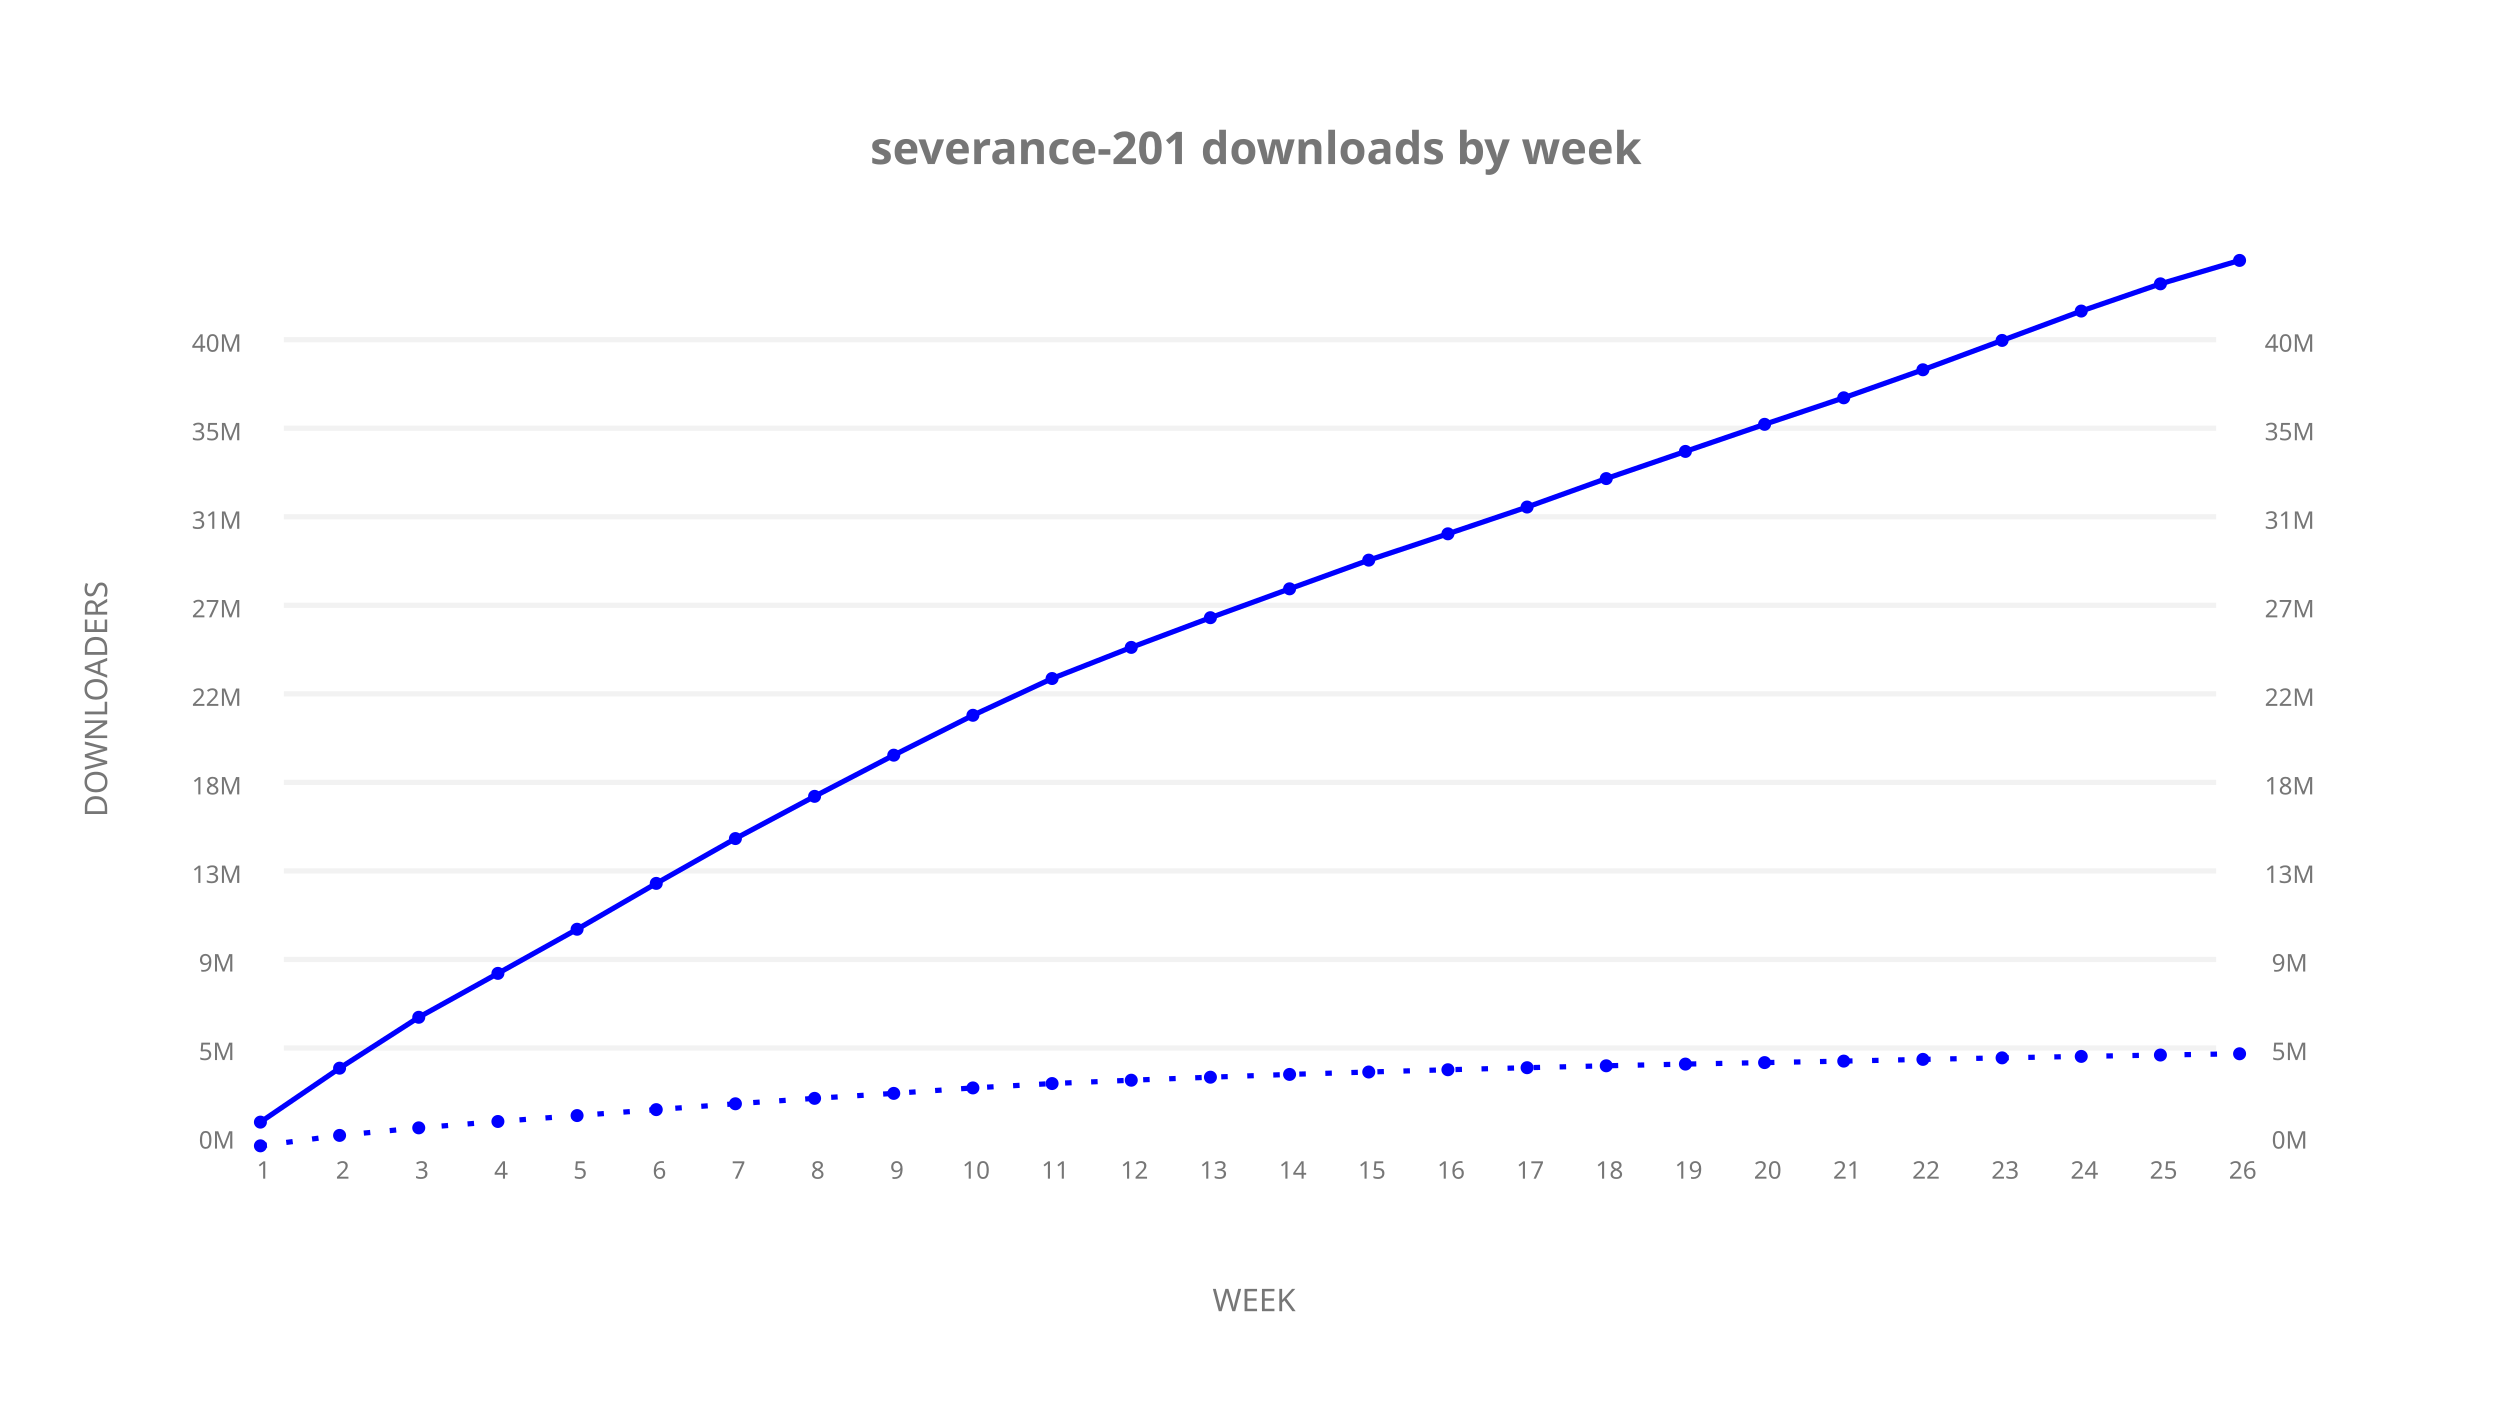
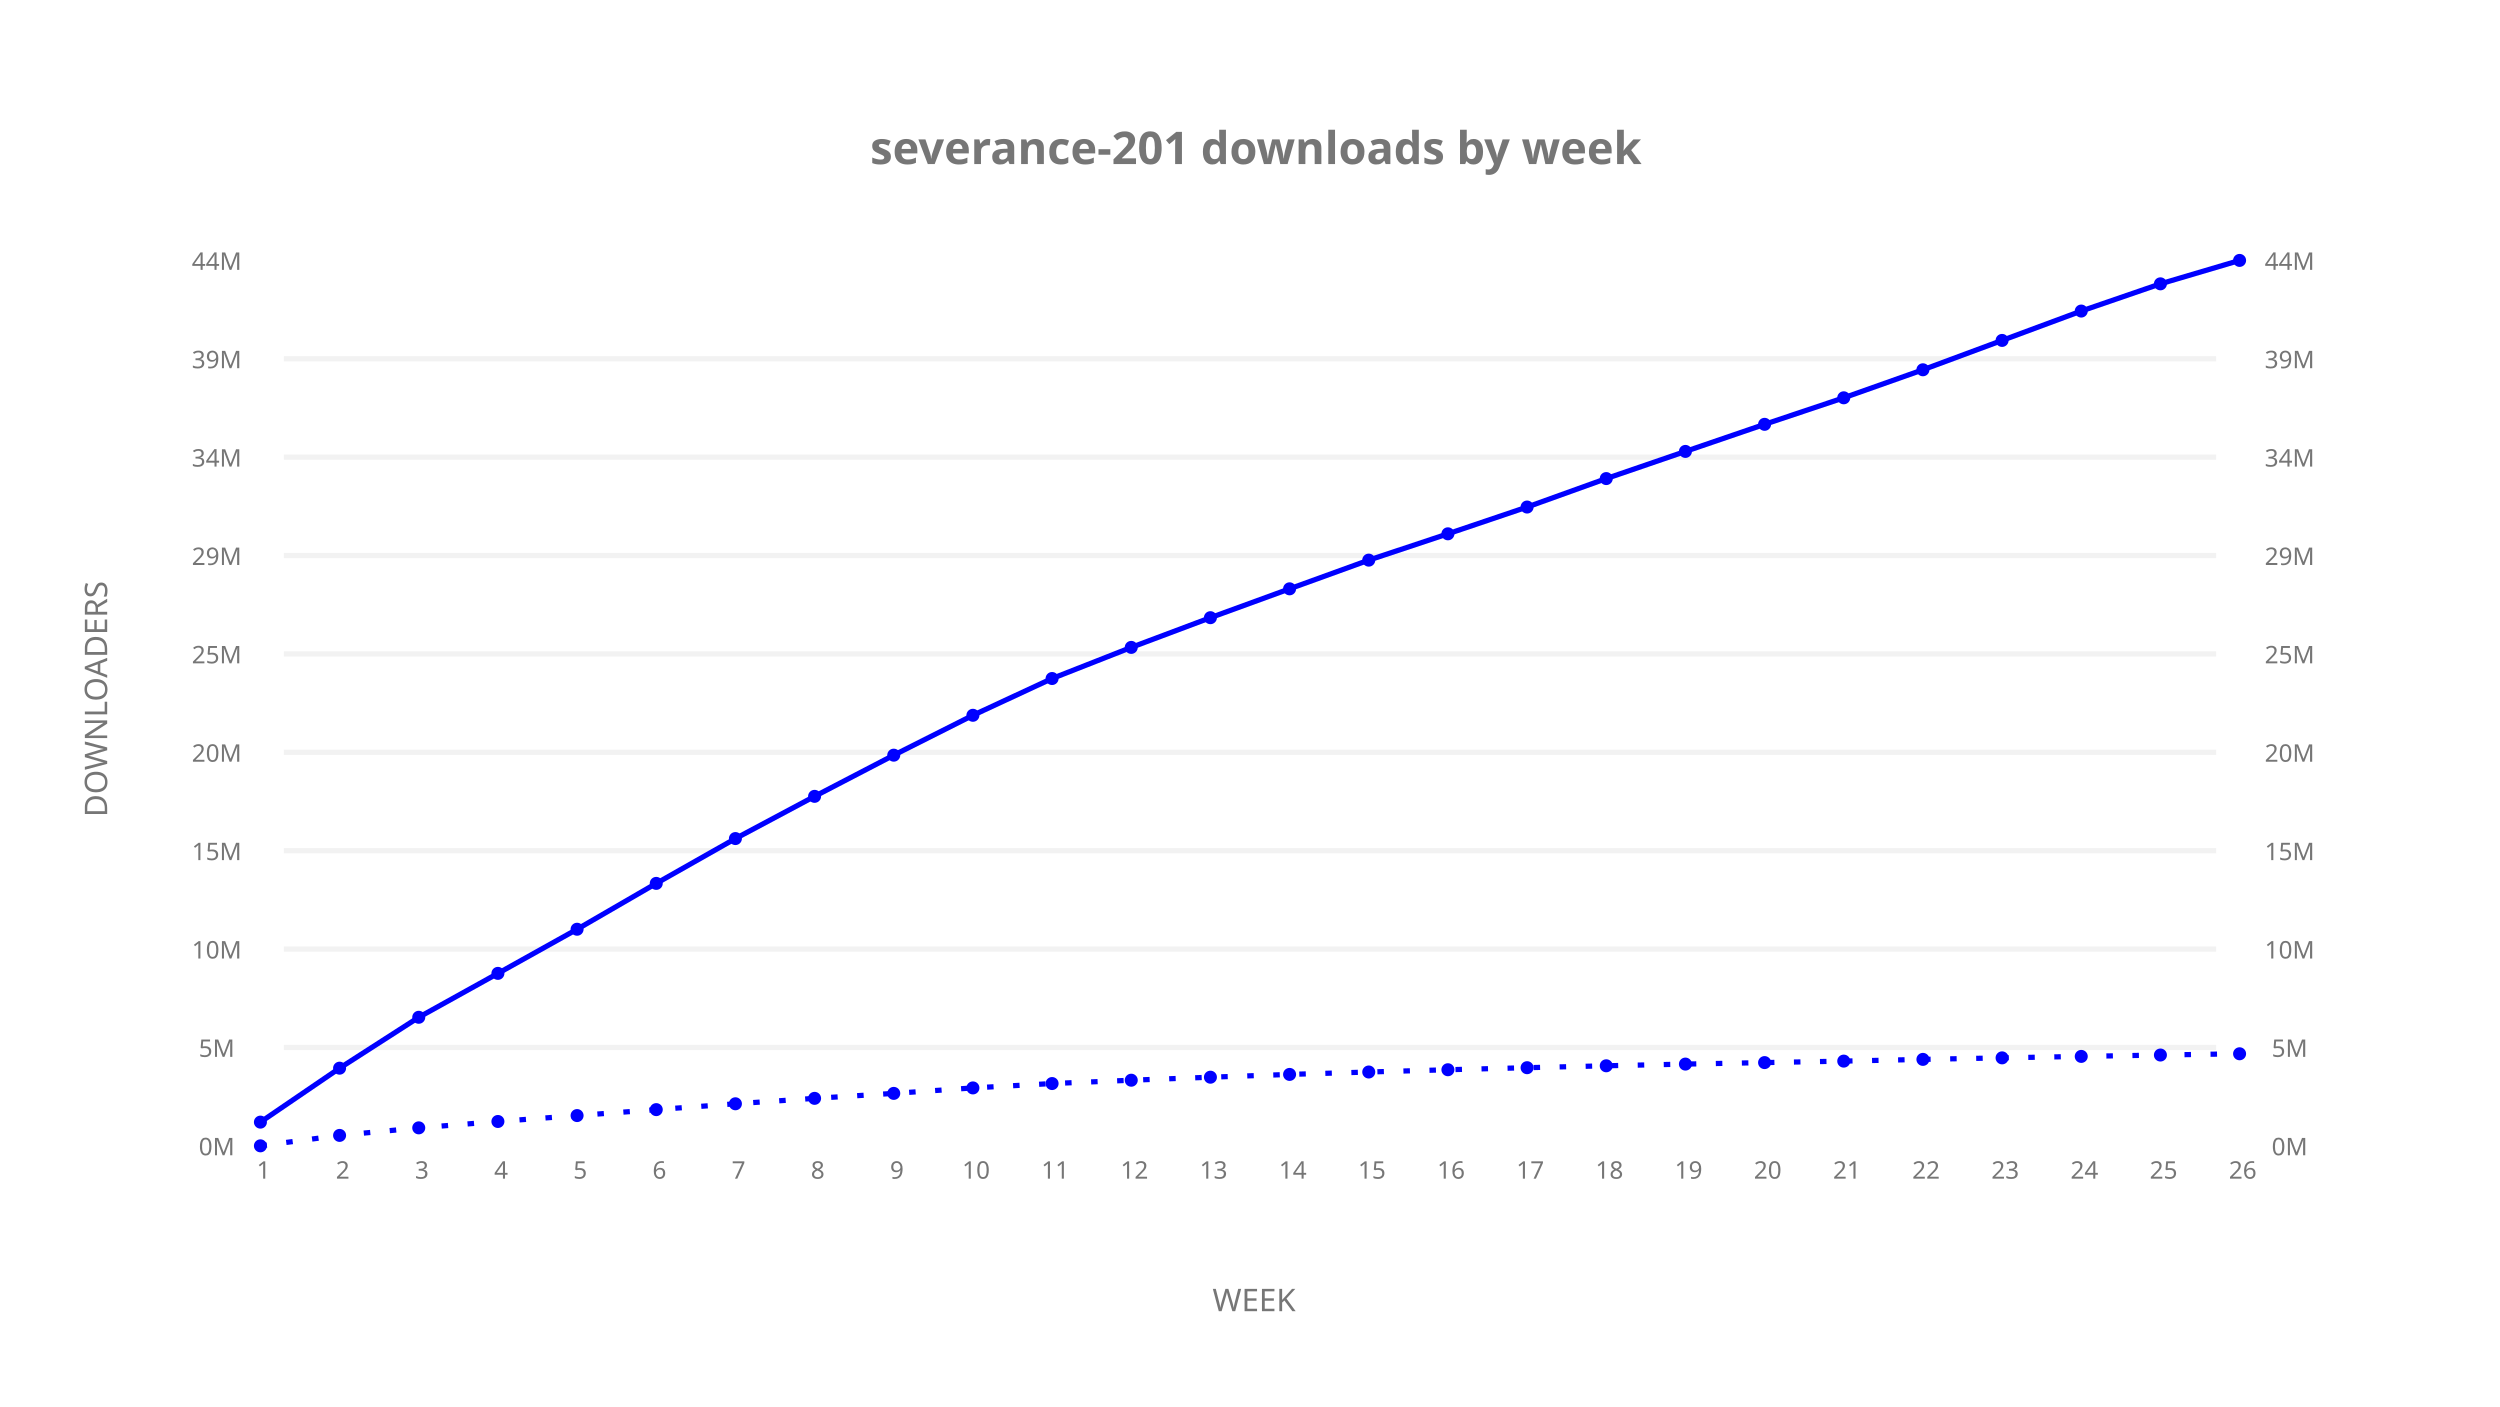
<svg xmlns="http://www.w3.org/2000/svg" xml:space="preserve" id="severance-201-downloads-by-week-severance-201-week" x="0px" y="0px" width="1920px" height="1080px" viewBox="0 0 1920 1080" enable-background="new 0 0 1920 1080" role="img">
  <g id="annotations">
    <text x="960" y="126" font-family="Atkinson Hyperlegible" font-size="26pt" text-anchor="middle" text-align="center" font-weight="600" font-style="normal" style="fill:rgb(118,118,118); fill-opacity:1; stroke:rgb(118,118,118); stroke-opacity:0; stroke-width:0.5"> severance-201 downloads by week</text>
    <g id="axes-lines">
      <text x="960" y="1007" font-family="Atkinson Hyperlegible" font-size="18pt" text-anchor="middle" text-align="center" font-weight="500" font-style="normal" style="fill:rgb(118,118,118); fill-opacity:1; stroke:rgb(118,118,118); stroke-opacity:0; stroke-width:0.5"> WEEK</text>
      <text x="73" y="540" font-family="Atkinson Hyperlegible" font-size="18pt" text-anchor="middle" text-align="center" dominant-baseline="central" font-weight="500" font-style="normal" style="fill:rgb(118,118,118); fill-opacity:1; stroke:rgb(118,118,118); stroke-opacity:0; stroke-width:0.5" transform="rotate(-90,73,540)"> DOWNLOADERS</text>
    </g>
    <g id="tic-y-label-lines">
-       <line x1="218" y1="804.875" x2="1702" y2="804.875" style="fill:rgb(0,0,255); fill-opacity:0; stroke:rgb(242,242,242); stroke-opacity:1; stroke-width:4" />
-       <line x1="218" y1="736.875" x2="1702" y2="736.875" style="fill:rgb(0,0,255); fill-opacity:0; stroke:rgb(242,242,242); stroke-opacity:1; stroke-width:4" />
-       <line x1="218" y1="668.875" x2="1702" y2="668.875" style="fill:rgb(0,0,255); fill-opacity:0; stroke:rgb(242,242,242); stroke-opacity:1; stroke-width:4" />
-       <line x1="218" y1="600.875" x2="1702" y2="600.875" style="fill:rgb(0,0,255); fill-opacity:0; stroke:rgb(242,242,242); stroke-opacity:1; stroke-width:4" />
-       <line x1="218" y1="532.875" x2="1702" y2="532.875" style="fill:rgb(0,0,255); fill-opacity:0; stroke:rgb(242,242,242); stroke-opacity:1; stroke-width:4" />
-       <line x1="218" y1="464.875" x2="1702" y2="464.875" style="fill:rgb(0,0,255); fill-opacity:0; stroke:rgb(242,242,242); stroke-opacity:1; stroke-width:4" />
-       <line x1="218" y1="396.875" x2="1702" y2="396.875" style="fill:rgb(0,0,255); fill-opacity:0; stroke:rgb(242,242,242); stroke-opacity:1; stroke-width:4" />
-       <line x1="218" y1="328.875" x2="1702" y2="328.875" style="fill:rgb(0,0,255); fill-opacity:0; stroke:rgb(242,242,242); stroke-opacity:1; stroke-width:4" />
-       <line x1="218" y1="260.875" x2="1702" y2="260.875" style="fill:rgb(0,0,255); fill-opacity:0; stroke:rgb(242,242,242); stroke-opacity:1; stroke-width:4" />
+       <line x1="218" y1="804.444" x2="1702" y2="804.444" style="fill:rgb(0,0,255); fill-opacity:0; stroke:rgb(242,242,242); stroke-opacity:1; stroke-width:4" />
+       <line x1="218" y1="728.889" x2="1702" y2="728.889" style="fill:rgb(0,0,255); fill-opacity:0; stroke:rgb(242,242,242); stroke-opacity:1; stroke-width:4" />
+       <line x1="218" y1="653.333" x2="1702" y2="653.333" style="fill:rgb(0,0,255); fill-opacity:0; stroke:rgb(242,242,242); stroke-opacity:1; stroke-width:4" />
+       <line x1="218" y1="577.778" x2="1702" y2="577.778" style="fill:rgb(0,0,255); fill-opacity:0; stroke:rgb(242,242,242); stroke-opacity:1; stroke-width:4" />
+       <line x1="218" y1="502.222" x2="1702" y2="502.222" style="fill:rgb(0,0,255); fill-opacity:0; stroke:rgb(242,242,242); stroke-opacity:1; stroke-width:4" />
+       <line x1="218" y1="426.667" x2="1702" y2="426.667" style="fill:rgb(0,0,255); fill-opacity:0; stroke:rgb(242,242,242); stroke-opacity:1; stroke-width:4" />
+       <line x1="218" y1="351.111" x2="1702" y2="351.111" style="fill:rgb(0,0,255); fill-opacity:0; stroke:rgb(242,242,242); stroke-opacity:1; stroke-width:4" />
+       <line x1="218" y1="275.556" x2="1702" y2="275.556" style="fill:rgb(0,0,255); fill-opacity:0; stroke:rgb(242,242,242); stroke-opacity:1; stroke-width:4" />
    </g>
    <g id="tic-x-labels">
      <text x="200" y="898" font-family="Atkinson Hyperlegible" font-size="14pt" text-anchor="middle" text-align="center" dominant-baseline="central" font-weight="400" font-style="normal" style="fill:rgb(118,118,118); fill-opacity:1; stroke:rgb(118,118,118); stroke-opacity:0; stroke-width:0.5"> 1</text>
      <text x="260.8" y="898" font-family="Atkinson Hyperlegible" font-size="14pt" text-anchor="middle" text-align="center" dominant-baseline="central" font-weight="400" font-style="normal" style="fill:rgb(118,118,118); fill-opacity:1; stroke:rgb(118,118,118); stroke-opacity:0; stroke-width:0.5"> 2</text>
      <text x="321.6" y="898" font-family="Atkinson Hyperlegible" font-size="14pt" text-anchor="middle" text-align="center" dominant-baseline="central" font-weight="400" font-style="normal" style="fill:rgb(118,118,118); fill-opacity:1; stroke:rgb(118,118,118); stroke-opacity:0; stroke-width:0.5"> 3</text>
      <text x="382.4" y="898" font-family="Atkinson Hyperlegible" font-size="14pt" text-anchor="middle" text-align="center" dominant-baseline="central" font-weight="400" font-style="normal" style="fill:rgb(118,118,118); fill-opacity:1; stroke:rgb(118,118,118); stroke-opacity:0; stroke-width:0.5"> 4</text>
      <text x="443.2" y="898" font-family="Atkinson Hyperlegible" font-size="14pt" text-anchor="middle" text-align="center" dominant-baseline="central" font-weight="400" font-style="normal" style="fill:rgb(118,118,118); fill-opacity:1; stroke:rgb(118,118,118); stroke-opacity:0; stroke-width:0.5"> 5</text>
      <text x="504" y="898" font-family="Atkinson Hyperlegible" font-size="14pt" text-anchor="middle" text-align="center" dominant-baseline="central" font-weight="400" font-style="normal" style="fill:rgb(118,118,118); fill-opacity:1; stroke:rgb(118,118,118); stroke-opacity:0; stroke-width:0.5"> 6</text>
      <text x="564.8" y="898" font-family="Atkinson Hyperlegible" font-size="14pt" text-anchor="middle" text-align="center" dominant-baseline="central" font-weight="400" font-style="normal" style="fill:rgb(118,118,118); fill-opacity:1; stroke:rgb(118,118,118); stroke-opacity:0; stroke-width:0.5"> 7</text>
      <text x="625.6" y="898" font-family="Atkinson Hyperlegible" font-size="14pt" text-anchor="middle" text-align="center" dominant-baseline="central" font-weight="400" font-style="normal" style="fill:rgb(118,118,118); fill-opacity:1; stroke:rgb(118,118,118); stroke-opacity:0; stroke-width:0.5"> 8</text>
      <text x="686.4" y="898" font-family="Atkinson Hyperlegible" font-size="14pt" text-anchor="middle" text-align="center" dominant-baseline="central" font-weight="400" font-style="normal" style="fill:rgb(118,118,118); fill-opacity:1; stroke:rgb(118,118,118); stroke-opacity:0; stroke-width:0.5"> 9</text>
      <text x="747.2" y="898" font-family="Atkinson Hyperlegible" font-size="14pt" text-anchor="middle" text-align="center" dominant-baseline="central" font-weight="400" font-style="normal" style="fill:rgb(118,118,118); fill-opacity:1; stroke:rgb(118,118,118); stroke-opacity:0; stroke-width:0.5"> 10</text>
      <text x="808" y="898" font-family="Atkinson Hyperlegible" font-size="14pt" text-anchor="middle" text-align="center" dominant-baseline="central" font-weight="400" font-style="normal" style="fill:rgb(118,118,118); fill-opacity:1; stroke:rgb(118,118,118); stroke-opacity:0; stroke-width:0.5"> 11</text>
      <text x="868.8" y="898" font-family="Atkinson Hyperlegible" font-size="14pt" text-anchor="middle" text-align="center" dominant-baseline="central" font-weight="400" font-style="normal" style="fill:rgb(118,118,118); fill-opacity:1; stroke:rgb(118,118,118); stroke-opacity:0; stroke-width:0.5"> 12</text>
      <text x="929.6" y="898" font-family="Atkinson Hyperlegible" font-size="14pt" text-anchor="middle" text-align="center" dominant-baseline="central" font-weight="400" font-style="normal" style="fill:rgb(118,118,118); fill-opacity:1; stroke:rgb(118,118,118); stroke-opacity:0; stroke-width:0.5"> 13</text>
      <text x="990.4" y="898" font-family="Atkinson Hyperlegible" font-size="14pt" text-anchor="middle" text-align="center" dominant-baseline="central" font-weight="400" font-style="normal" style="fill:rgb(118,118,118); fill-opacity:1; stroke:rgb(118,118,118); stroke-opacity:0; stroke-width:0.5"> 14</text>
      <text x="1051.2" y="898" font-family="Atkinson Hyperlegible" font-size="14pt" text-anchor="middle" text-align="center" dominant-baseline="central" font-weight="400" font-style="normal" style="fill:rgb(118,118,118); fill-opacity:1; stroke:rgb(118,118,118); stroke-opacity:0; stroke-width:0.5"> 15</text>
      <text x="1112" y="898" font-family="Atkinson Hyperlegible" font-size="14pt" text-anchor="middle" text-align="center" dominant-baseline="central" font-weight="400" font-style="normal" style="fill:rgb(118,118,118); fill-opacity:1; stroke:rgb(118,118,118); stroke-opacity:0; stroke-width:0.5"> 16</text>
      <text x="1172.8" y="898" font-family="Atkinson Hyperlegible" font-size="14pt" text-anchor="middle" text-align="center" dominant-baseline="central" font-weight="400" font-style="normal" style="fill:rgb(118,118,118); fill-opacity:1; stroke:rgb(118,118,118); stroke-opacity:0; stroke-width:0.5"> 17</text>
      <text x="1233.6" y="898" font-family="Atkinson Hyperlegible" font-size="14pt" text-anchor="middle" text-align="center" dominant-baseline="central" font-weight="400" font-style="normal" style="fill:rgb(118,118,118); fill-opacity:1; stroke:rgb(118,118,118); stroke-opacity:0; stroke-width:0.5"> 18</text>
      <text x="1294.4" y="898" font-family="Atkinson Hyperlegible" font-size="14pt" text-anchor="middle" text-align="center" dominant-baseline="central" font-weight="400" font-style="normal" style="fill:rgb(118,118,118); fill-opacity:1; stroke:rgb(118,118,118); stroke-opacity:0; stroke-width:0.5"> 19</text>
      <text x="1355.2" y="898" font-family="Atkinson Hyperlegible" font-size="14pt" text-anchor="middle" text-align="center" dominant-baseline="central" font-weight="400" font-style="normal" style="fill:rgb(118,118,118); fill-opacity:1; stroke:rgb(118,118,118); stroke-opacity:0; stroke-width:0.5"> 20</text>
      <text x="1416" y="898" font-family="Atkinson Hyperlegible" font-size="14pt" text-anchor="middle" text-align="center" dominant-baseline="central" font-weight="400" font-style="normal" style="fill:rgb(118,118,118); fill-opacity:1; stroke:rgb(118,118,118); stroke-opacity:0; stroke-width:0.5"> 21</text>
      <text x="1476.8" y="898" font-family="Atkinson Hyperlegible" font-size="14pt" text-anchor="middle" text-align="center" dominant-baseline="central" font-weight="400" font-style="normal" style="fill:rgb(118,118,118); fill-opacity:1; stroke:rgb(118,118,118); stroke-opacity:0; stroke-width:0.5"> 22</text>
      <text x="1537.6" y="898" font-family="Atkinson Hyperlegible" font-size="14pt" text-anchor="middle" text-align="center" dominant-baseline="central" font-weight="400" font-style="normal" style="fill:rgb(118,118,118); fill-opacity:1; stroke:rgb(118,118,118); stroke-opacity:0; stroke-width:0.5"> 23</text>
      <text x="1598.4" y="898" font-family="Atkinson Hyperlegible" font-size="14pt" text-anchor="middle" text-align="center" dominant-baseline="central" font-weight="400" font-style="normal" style="fill:rgb(118,118,118); fill-opacity:1; stroke:rgb(118,118,118); stroke-opacity:0; stroke-width:0.5"> 24</text>
      <text x="1659.2" y="898" font-family="Atkinson Hyperlegible" font-size="14pt" text-anchor="middle" text-align="center" dominant-baseline="central" font-weight="400" font-style="normal" style="fill:rgb(118,118,118); fill-opacity:1; stroke:rgb(118,118,118); stroke-opacity:0; stroke-width:0.5"> 25</text>
      <text x="1720" y="898" font-family="Atkinson Hyperlegible" font-size="14pt" text-anchor="middle" text-align="center" dominant-baseline="central" font-weight="400" font-style="normal" style="fill:rgb(118,118,118); fill-opacity:1; stroke:rgb(118,118,118); stroke-opacity:0; stroke-width:0.5"> 26</text>
    </g>
    <g id="tic-y-labels">
-       <text x="164" y="874.875" font-family="Atkinson Hyperlegible" font-size="14pt" text-anchor="middle" text-align="center" dominant-baseline="central" font-weight="400" font-style="normal" style="fill:rgb(118,118,118); fill-opacity:1; stroke:rgb(118,118,118); stroke-opacity:0; stroke-width:0.5"> 0M</text>
-       <text x="1756" y="874.875" font-family="Atkinson Hyperlegible" font-size="14pt" text-anchor="middle" text-align="center" dominant-baseline="central" font-weight="400" font-style="normal" style="fill:rgb(118,118,118); fill-opacity:1; stroke:rgb(118,118,118); stroke-opacity:0; stroke-width:0.5"> 0M</text>
-       <text x="164" y="806.875" font-family="Atkinson Hyperlegible" font-size="14pt" text-anchor="middle" text-align="center" dominant-baseline="central" font-weight="400" font-style="normal" style="fill:rgb(118,118,118); fill-opacity:1; stroke:rgb(118,118,118); stroke-opacity:0; stroke-width:0.5"> 5M</text>
-       <text x="1756" y="806.875" font-family="Atkinson Hyperlegible" font-size="14pt" text-anchor="middle" text-align="center" dominant-baseline="central" font-weight="400" font-style="normal" style="fill:rgb(118,118,118); fill-opacity:1; stroke:rgb(118,118,118); stroke-opacity:0; stroke-width:0.5"> 5M</text>
-       <text x="164" y="738.875" font-family="Atkinson Hyperlegible" font-size="14pt" text-anchor="middle" text-align="center" dominant-baseline="central" font-weight="400" font-style="normal" style="fill:rgb(118,118,118); fill-opacity:1; stroke:rgb(118,118,118); stroke-opacity:0; stroke-width:0.5"> 9M</text>
-       <text x="1756" y="738.875" font-family="Atkinson Hyperlegible" font-size="14pt" text-anchor="middle" text-align="center" dominant-baseline="central" font-weight="400" font-style="normal" style="fill:rgb(118,118,118); fill-opacity:1; stroke:rgb(118,118,118); stroke-opacity:0; stroke-width:0.5"> 9M</text>
-       <text x="164" y="670.875" font-family="Atkinson Hyperlegible" font-size="14pt" text-anchor="middle" text-align="center" dominant-baseline="central" font-weight="400" font-style="normal" style="fill:rgb(118,118,118); fill-opacity:1; stroke:rgb(118,118,118); stroke-opacity:0; stroke-width:0.5"> 13M</text>
-       <text x="1756" y="670.875" font-family="Atkinson Hyperlegible" font-size="14pt" text-anchor="middle" text-align="center" dominant-baseline="central" font-weight="400" font-style="normal" style="fill:rgb(118,118,118); fill-opacity:1; stroke:rgb(118,118,118); stroke-opacity:0; stroke-width:0.5"> 13M</text>
-       <text x="164" y="602.875" font-family="Atkinson Hyperlegible" font-size="14pt" text-anchor="middle" text-align="center" dominant-baseline="central" font-weight="400" font-style="normal" style="fill:rgb(118,118,118); fill-opacity:1; stroke:rgb(118,118,118); stroke-opacity:0; stroke-width:0.5"> 18M</text>
-       <text x="1756" y="602.875" font-family="Atkinson Hyperlegible" font-size="14pt" text-anchor="middle" text-align="center" dominant-baseline="central" font-weight="400" font-style="normal" style="fill:rgb(118,118,118); fill-opacity:1; stroke:rgb(118,118,118); stroke-opacity:0; stroke-width:0.5"> 18M</text>
-       <text x="164" y="534.875" font-family="Atkinson Hyperlegible" font-size="14pt" text-anchor="middle" text-align="center" dominant-baseline="central" font-weight="400" font-style="normal" style="fill:rgb(118,118,118); fill-opacity:1; stroke:rgb(118,118,118); stroke-opacity:0; stroke-width:0.5"> 22M</text>
-       <text x="1756" y="534.875" font-family="Atkinson Hyperlegible" font-size="14pt" text-anchor="middle" text-align="center" dominant-baseline="central" font-weight="400" font-style="normal" style="fill:rgb(118,118,118); fill-opacity:1; stroke:rgb(118,118,118); stroke-opacity:0; stroke-width:0.5"> 22M</text>
-       <text x="164" y="466.875" font-family="Atkinson Hyperlegible" font-size="14pt" text-anchor="middle" text-align="center" dominant-baseline="central" font-weight="400" font-style="normal" style="fill:rgb(118,118,118); fill-opacity:1; stroke:rgb(118,118,118); stroke-opacity:0; stroke-width:0.5"> 27M</text>
-       <text x="1756" y="466.875" font-family="Atkinson Hyperlegible" font-size="14pt" text-anchor="middle" text-align="center" dominant-baseline="central" font-weight="400" font-style="normal" style="fill:rgb(118,118,118); fill-opacity:1; stroke:rgb(118,118,118); stroke-opacity:0; stroke-width:0.5"> 27M</text>
-       <text x="164" y="398.875" font-family="Atkinson Hyperlegible" font-size="14pt" text-anchor="middle" text-align="center" dominant-baseline="central" font-weight="400" font-style="normal" style="fill:rgb(118,118,118); fill-opacity:1; stroke:rgb(118,118,118); stroke-opacity:0; stroke-width:0.5"> 31M</text>
-       <text x="1756" y="398.875" font-family="Atkinson Hyperlegible" font-size="14pt" text-anchor="middle" text-align="center" dominant-baseline="central" font-weight="400" font-style="normal" style="fill:rgb(118,118,118); fill-opacity:1; stroke:rgb(118,118,118); stroke-opacity:0; stroke-width:0.5"> 31M</text>
-       <text x="164" y="330.875" font-family="Atkinson Hyperlegible" font-size="14pt" text-anchor="middle" text-align="center" dominant-baseline="central" font-weight="400" font-style="normal" style="fill:rgb(118,118,118); fill-opacity:1; stroke:rgb(118,118,118); stroke-opacity:0; stroke-width:0.5"> 35M</text>
-       <text x="1756" y="330.875" font-family="Atkinson Hyperlegible" font-size="14pt" text-anchor="middle" text-align="center" dominant-baseline="central" font-weight="400" font-style="normal" style="fill:rgb(118,118,118); fill-opacity:1; stroke:rgb(118,118,118); stroke-opacity:0; stroke-width:0.5"> 35M</text>
-       <text x="164" y="262.875" font-family="Atkinson Hyperlegible" font-size="14pt" text-anchor="middle" text-align="center" dominant-baseline="central" font-weight="400" font-style="normal" style="fill:rgb(118,118,118); fill-opacity:1; stroke:rgb(118,118,118); stroke-opacity:0; stroke-width:0.5"> 40M</text>
-       <text x="1756" y="262.875" font-family="Atkinson Hyperlegible" font-size="14pt" text-anchor="middle" text-align="center" dominant-baseline="central" font-weight="400" font-style="normal" style="fill:rgb(118,118,118); fill-opacity:1; stroke:rgb(118,118,118); stroke-opacity:0; stroke-width:0.5"> 40M</text>
+       <text x="164" y="880" font-family="Atkinson Hyperlegible" font-size="14pt" text-anchor="middle" text-align="center" dominant-baseline="central" font-weight="400" font-style="normal" style="fill:rgb(118,118,118); fill-opacity:1; stroke:rgb(118,118,118); stroke-opacity:0; stroke-width:0.5"> 0M</text>
+       <text x="1756" y="880" font-family="Atkinson Hyperlegible" font-size="14pt" text-anchor="middle" text-align="center" dominant-baseline="central" font-weight="400" font-style="normal" style="fill:rgb(118,118,118); fill-opacity:1; stroke:rgb(118,118,118); stroke-opacity:0; stroke-width:0.5"> 0M</text>
+       <text x="164" y="804.444" font-family="Atkinson Hyperlegible" font-size="14pt" text-anchor="middle" text-align="center" dominant-baseline="central" font-weight="400" font-style="normal" style="fill:rgb(118,118,118); fill-opacity:1; stroke:rgb(118,118,118); stroke-opacity:0; stroke-width:0.5"> 5M</text>
+       <text x="1756" y="804.444" font-family="Atkinson Hyperlegible" font-size="14pt" text-anchor="middle" text-align="center" dominant-baseline="central" font-weight="400" font-style="normal" style="fill:rgb(118,118,118); fill-opacity:1; stroke:rgb(118,118,118); stroke-opacity:0; stroke-width:0.5"> 5M</text>
+       <text x="164" y="728.889" font-family="Atkinson Hyperlegible" font-size="14pt" text-anchor="middle" text-align="center" dominant-baseline="central" font-weight="400" font-style="normal" style="fill:rgb(118,118,118); fill-opacity:1; stroke:rgb(118,118,118); stroke-opacity:0; stroke-width:0.5"> 10M</text>
+       <text x="1756" y="728.889" font-family="Atkinson Hyperlegible" font-size="14pt" text-anchor="middle" text-align="center" dominant-baseline="central" font-weight="400" font-style="normal" style="fill:rgb(118,118,118); fill-opacity:1; stroke:rgb(118,118,118); stroke-opacity:0; stroke-width:0.5"> 10M</text>
+       <text x="164" y="653.333" font-family="Atkinson Hyperlegible" font-size="14pt" text-anchor="middle" text-align="center" dominant-baseline="central" font-weight="400" font-style="normal" style="fill:rgb(118,118,118); fill-opacity:1; stroke:rgb(118,118,118); stroke-opacity:0; stroke-width:0.5"> 15M</text>
+       <text x="1756" y="653.333" font-family="Atkinson Hyperlegible" font-size="14pt" text-anchor="middle" text-align="center" dominant-baseline="central" font-weight="400" font-style="normal" style="fill:rgb(118,118,118); fill-opacity:1; stroke:rgb(118,118,118); stroke-opacity:0; stroke-width:0.5"> 15M</text>
+       <text x="164" y="577.778" font-family="Atkinson Hyperlegible" font-size="14pt" text-anchor="middle" text-align="center" dominant-baseline="central" font-weight="400" font-style="normal" style="fill:rgb(118,118,118); fill-opacity:1; stroke:rgb(118,118,118); stroke-opacity:0; stroke-width:0.5"> 20M</text>
+       <text x="1756" y="577.778" font-family="Atkinson Hyperlegible" font-size="14pt" text-anchor="middle" text-align="center" dominant-baseline="central" font-weight="400" font-style="normal" style="fill:rgb(118,118,118); fill-opacity:1; stroke:rgb(118,118,118); stroke-opacity:0; stroke-width:0.5"> 20M</text>
+       <text x="164" y="502.222" font-family="Atkinson Hyperlegible" font-size="14pt" text-anchor="middle" text-align="center" dominant-baseline="central" font-weight="400" font-style="normal" style="fill:rgb(118,118,118); fill-opacity:1; stroke:rgb(118,118,118); stroke-opacity:0; stroke-width:0.5"> 25M</text>
+       <text x="1756" y="502.222" font-family="Atkinson Hyperlegible" font-size="14pt" text-anchor="middle" text-align="center" dominant-baseline="central" font-weight="400" font-style="normal" style="fill:rgb(118,118,118); fill-opacity:1; stroke:rgb(118,118,118); stroke-opacity:0; stroke-width:0.5"> 25M</text>
+       <text x="164" y="426.667" font-family="Atkinson Hyperlegible" font-size="14pt" text-anchor="middle" text-align="center" dominant-baseline="central" font-weight="400" font-style="normal" style="fill:rgb(118,118,118); fill-opacity:1; stroke:rgb(118,118,118); stroke-opacity:0; stroke-width:0.5"> 29M</text>
+       <text x="1756" y="426.667" font-family="Atkinson Hyperlegible" font-size="14pt" text-anchor="middle" text-align="center" dominant-baseline="central" font-weight="400" font-style="normal" style="fill:rgb(118,118,118); fill-opacity:1; stroke:rgb(118,118,118); stroke-opacity:0; stroke-width:0.5"> 29M</text>
+       <text x="164" y="351.111" font-family="Atkinson Hyperlegible" font-size="14pt" text-anchor="middle" text-align="center" dominant-baseline="central" font-weight="400" font-style="normal" style="fill:rgb(118,118,118); fill-opacity:1; stroke:rgb(118,118,118); stroke-opacity:0; stroke-width:0.5"> 34M</text>
+       <text x="1756" y="351.111" font-family="Atkinson Hyperlegible" font-size="14pt" text-anchor="middle" text-align="center" dominant-baseline="central" font-weight="400" font-style="normal" style="fill:rgb(118,118,118); fill-opacity:1; stroke:rgb(118,118,118); stroke-opacity:0; stroke-width:0.5"> 34M</text>
+       <text x="164" y="275.556" font-family="Atkinson Hyperlegible" font-size="14pt" text-anchor="middle" text-align="center" dominant-baseline="central" font-weight="400" font-style="normal" style="fill:rgb(118,118,118); fill-opacity:1; stroke:rgb(118,118,118); stroke-opacity:0; stroke-width:0.5"> 39M</text>
+       <text x="1756" y="275.556" font-family="Atkinson Hyperlegible" font-size="14pt" text-anchor="middle" text-align="center" dominant-baseline="central" font-weight="400" font-style="normal" style="fill:rgb(118,118,118); fill-opacity:1; stroke:rgb(118,118,118); stroke-opacity:0; stroke-width:0.5"> 39M</text>
+       <text x="164" y="200" font-family="Atkinson Hyperlegible" font-size="14pt" text-anchor="middle" text-align="center" dominant-baseline="central" font-weight="400" font-style="normal" style="fill:rgb(118,118,118); fill-opacity:1; stroke:rgb(118,118,118); stroke-opacity:0; stroke-width:0.5"> 44M</text>
+       <text x="1756" y="200" font-family="Atkinson Hyperlegible" font-size="14pt" text-anchor="middle" text-align="center" dominant-baseline="central" font-weight="400" font-style="normal" style="fill:rgb(118,118,118); fill-opacity:1; stroke:rgb(118,118,118); stroke-opacity:0; stroke-width:0.5"> 44M</text>
    </g>
  </g>
  <g id="polyline-severance-201 downloads by week">
    <polyline points="200,861.795 260.8,820.36 321.6,781.277 382.4,747.556 443.2,713.662 504,678.443 564.8,644.015 625.6,611.598 686.4,579.975 747.2,549.343 808,521.1 868.8,497.201 929.6,474.379 990.4,452.217 1051.2,430.187 1112,409.966 1172.8,389.408 1233.6,367.549 1294.4,346.69 1355.2,325.885 1416,305.512 1476.8,283.993 1537.6,261.444 1598.4,238.896 1659.2,217.988 1720,200 " style="fill:rgb(0,0,255); fill-opacity:0; stroke:rgb(0,0,255); stroke-opacity:1; stroke-width:4" />
  </g>
  <g id="markers-severance-201 downloads by week">
    <circle cx="200" cy="861.795" r="5" style="fill:rgb(0,0,255); fill-opacity:1; stroke:rgb(0,0,255); stroke-opacity:0; stroke-width:4">
</circle>
    <circle cx="260.8" cy="820.36" r="5" style="fill:rgb(0,0,255); fill-opacity:1; stroke:rgb(0,0,255); stroke-opacity:0; stroke-width:4">
</circle>
    <circle cx="321.6" cy="781.277" r="5" style="fill:rgb(0,0,255); fill-opacity:1; stroke:rgb(0,0,255); stroke-opacity:0; stroke-width:4">
</circle>
    <circle cx="382.4" cy="747.556" r="5" style="fill:rgb(0,0,255); fill-opacity:1; stroke:rgb(0,0,255); stroke-opacity:0; stroke-width:4">
</circle>
    <circle cx="443.2" cy="713.662" r="5" style="fill:rgb(0,0,255); fill-opacity:1; stroke:rgb(0,0,255); stroke-opacity:0; stroke-width:4">
</circle>
    <circle cx="504" cy="678.443" r="5" style="fill:rgb(0,0,255); fill-opacity:1; stroke:rgb(0,0,255); stroke-opacity:0; stroke-width:4">
</circle>
    <circle cx="564.8" cy="644.015" r="5" style="fill:rgb(0,0,255); fill-opacity:1; stroke:rgb(0,0,255); stroke-opacity:0; stroke-width:4">
</circle>
    <circle cx="625.6" cy="611.598" r="5" style="fill:rgb(0,0,255); fill-opacity:1; stroke:rgb(0,0,255); stroke-opacity:0; stroke-width:4">
</circle>
    <circle cx="686.4" cy="579.975" r="5" style="fill:rgb(0,0,255); fill-opacity:1; stroke:rgb(0,0,255); stroke-opacity:0; stroke-width:4">
</circle>
    <circle cx="747.2" cy="549.343" r="5" style="fill:rgb(0,0,255); fill-opacity:1; stroke:rgb(0,0,255); stroke-opacity:0; stroke-width:4">
</circle>
    <circle cx="808" cy="521.1" r="5" style="fill:rgb(0,0,255); fill-opacity:1; stroke:rgb(0,0,255); stroke-opacity:0; stroke-width:4">
</circle>
    <circle cx="868.8" cy="497.201" r="5" style="fill:rgb(0,0,255); fill-opacity:1; stroke:rgb(0,0,255); stroke-opacity:0; stroke-width:4">
</circle>
    <circle cx="929.6" cy="474.379" r="5" style="fill:rgb(0,0,255); fill-opacity:1; stroke:rgb(0,0,255); stroke-opacity:0; stroke-width:4">
</circle>
    <circle cx="990.4" cy="452.217" r="5" style="fill:rgb(0,0,255); fill-opacity:1; stroke:rgb(0,0,255); stroke-opacity:0; stroke-width:4">
</circle>
    <circle cx="1051.2" cy="430.187" r="5" style="fill:rgb(0,0,255); fill-opacity:1; stroke:rgb(0,0,255); stroke-opacity:0; stroke-width:4">
</circle>
    <circle cx="1112" cy="409.966" r="5" style="fill:rgb(0,0,255); fill-opacity:1; stroke:rgb(0,0,255); stroke-opacity:0; stroke-width:4">
</circle>
    <circle cx="1172.8" cy="389.408" r="5" style="fill:rgb(0,0,255); fill-opacity:1; stroke:rgb(0,0,255); stroke-opacity:0; stroke-width:4">
</circle>
    <circle cx="1233.6" cy="367.549" r="5" style="fill:rgb(0,0,255); fill-opacity:1; stroke:rgb(0,0,255); stroke-opacity:0; stroke-width:4">
</circle>
    <circle cx="1294.4" cy="346.69" r="5" style="fill:rgb(0,0,255); fill-opacity:1; stroke:rgb(0,0,255); stroke-opacity:0; stroke-width:4">
</circle>
    <circle cx="1355.2" cy="325.885" r="5" style="fill:rgb(0,0,255); fill-opacity:1; stroke:rgb(0,0,255); stroke-opacity:0; stroke-width:4">
</circle>
    <circle cx="1416" cy="305.512" r="5" style="fill:rgb(0,0,255); fill-opacity:1; stroke:rgb(0,0,255); stroke-opacity:0; stroke-width:4">
</circle>
    <circle cx="1476.8" cy="283.993" r="5" style="fill:rgb(0,0,255); fill-opacity:1; stroke:rgb(0,0,255); stroke-opacity:0; stroke-width:4">
</circle>
    <circle cx="1537.6" cy="261.444" r="5" style="fill:rgb(0,0,255); fill-opacity:1; stroke:rgb(0,0,255); stroke-opacity:0; stroke-width:4">
</circle>
    <circle cx="1598.4" cy="238.896" r="5" style="fill:rgb(0,0,255); fill-opacity:1; stroke:rgb(0,0,255); stroke-opacity:0; stroke-width:4">
</circle>
    <circle cx="1659.2" cy="217.988" r="5" style="fill:rgb(0,0,255); fill-opacity:1; stroke:rgb(0,0,255); stroke-opacity:0; stroke-width:4">
</circle>
    <circle cx="1720" cy="200" r="5" style="fill:rgb(0,0,255); fill-opacity:1; stroke:rgb(0,0,255); stroke-opacity:0; stroke-width:4">
</circle>
  </g>
  <g id="polyline-severance-201 downloads by week uploaders">
    <polyline points="200,880 260.8,871.99 321.6,866.192 382.4,861.303 443.2,856.758 504,852.193 564.8,847.702 625.6,843.536 686.4,839.723 747.2,835.522 808,832.164 868.8,829.605 929.6,827.289 990.4,825.152 1051.2,823.298 1112,821.56 1172.8,819.99 1233.6,818.524 1294.4,817.221 1355.2,816.072 1416,814.937 1476.8,813.607 1537.6,812.438 1598.4,811.323 1659.2,810.263 1720,809.297 " stroke-dasharray="5 15" style="fill:rgb(0,0,255); fill-opacity:0; stroke:rgb(0,0,255); stroke-opacity:1; stroke-width:4" />
  </g>
  <g id="markers-severance-201 downloads by week uploaders">
    <circle cx="200" cy="880" r="5" style="fill:rgb(0,0,255); fill-opacity:1; stroke:rgb(0,0,255); stroke-opacity:0; stroke-width:4">
</circle>
    <circle cx="260.8" cy="871.99" r="5" style="fill:rgb(0,0,255); fill-opacity:1; stroke:rgb(0,0,255); stroke-opacity:0; stroke-width:4">
</circle>
    <circle cx="321.6" cy="866.192" r="5" style="fill:rgb(0,0,255); fill-opacity:1; stroke:rgb(0,0,255); stroke-opacity:0; stroke-width:4">
</circle>
    <circle cx="382.4" cy="861.303" r="5" style="fill:rgb(0,0,255); fill-opacity:1; stroke:rgb(0,0,255); stroke-opacity:0; stroke-width:4">
</circle>
    <circle cx="443.2" cy="856.758" r="5" style="fill:rgb(0,0,255); fill-opacity:1; stroke:rgb(0,0,255); stroke-opacity:0; stroke-width:4">
</circle>
    <circle cx="504" cy="852.193" r="5" style="fill:rgb(0,0,255); fill-opacity:1; stroke:rgb(0,0,255); stroke-opacity:0; stroke-width:4">
</circle>
    <circle cx="564.8" cy="847.702" r="5" style="fill:rgb(0,0,255); fill-opacity:1; stroke:rgb(0,0,255); stroke-opacity:0; stroke-width:4">
</circle>
    <circle cx="625.6" cy="843.536" r="5" style="fill:rgb(0,0,255); fill-opacity:1; stroke:rgb(0,0,255); stroke-opacity:0; stroke-width:4">
</circle>
    <circle cx="686.4" cy="839.723" r="5" style="fill:rgb(0,0,255); fill-opacity:1; stroke:rgb(0,0,255); stroke-opacity:0; stroke-width:4">
</circle>
    <circle cx="747.2" cy="835.522" r="5" style="fill:rgb(0,0,255); fill-opacity:1; stroke:rgb(0,0,255); stroke-opacity:0; stroke-width:4">
</circle>
    <circle cx="808" cy="832.164" r="5" style="fill:rgb(0,0,255); fill-opacity:1; stroke:rgb(0,0,255); stroke-opacity:0; stroke-width:4">
</circle>
    <circle cx="868.8" cy="829.605" r="5" style="fill:rgb(0,0,255); fill-opacity:1; stroke:rgb(0,0,255); stroke-opacity:0; stroke-width:4">
</circle>
    <circle cx="929.6" cy="827.289" r="5" style="fill:rgb(0,0,255); fill-opacity:1; stroke:rgb(0,0,255); stroke-opacity:0; stroke-width:4">
</circle>
    <circle cx="990.4" cy="825.152" r="5" style="fill:rgb(0,0,255); fill-opacity:1; stroke:rgb(0,0,255); stroke-opacity:0; stroke-width:4">
</circle>
    <circle cx="1051.2" cy="823.298" r="5" style="fill:rgb(0,0,255); fill-opacity:1; stroke:rgb(0,0,255); stroke-opacity:0; stroke-width:4">
</circle>
    <circle cx="1112" cy="821.56" r="5" style="fill:rgb(0,0,255); fill-opacity:1; stroke:rgb(0,0,255); stroke-opacity:0; stroke-width:4">
</circle>
    <circle cx="1172.8" cy="819.99" r="5" style="fill:rgb(0,0,255); fill-opacity:1; stroke:rgb(0,0,255); stroke-opacity:0; stroke-width:4">
</circle>
    <circle cx="1233.6" cy="818.524" r="5" style="fill:rgb(0,0,255); fill-opacity:1; stroke:rgb(0,0,255); stroke-opacity:0; stroke-width:4">
</circle>
    <circle cx="1294.4" cy="817.221" r="5" style="fill:rgb(0,0,255); fill-opacity:1; stroke:rgb(0,0,255); stroke-opacity:0; stroke-width:4">
</circle>
    <circle cx="1355.2" cy="816.072" r="5" style="fill:rgb(0,0,255); fill-opacity:1; stroke:rgb(0,0,255); stroke-opacity:0; stroke-width:4">
</circle>
    <circle cx="1416" cy="814.937" r="5" style="fill:rgb(0,0,255); fill-opacity:1; stroke:rgb(0,0,255); stroke-opacity:0; stroke-width:4">
</circle>
    <circle cx="1476.8" cy="813.607" r="5" style="fill:rgb(0,0,255); fill-opacity:1; stroke:rgb(0,0,255); stroke-opacity:0; stroke-width:4">
</circle>
    <circle cx="1537.6" cy="812.438" r="5" style="fill:rgb(0,0,255); fill-opacity:1; stroke:rgb(0,0,255); stroke-opacity:0; stroke-width:4">
</circle>
    <circle cx="1598.4" cy="811.323" r="5" style="fill:rgb(0,0,255); fill-opacity:1; stroke:rgb(0,0,255); stroke-opacity:0; stroke-width:4">
</circle>
    <circle cx="1659.2" cy="810.263" r="5" style="fill:rgb(0,0,255); fill-opacity:1; stroke:rgb(0,0,255); stroke-opacity:0; stroke-width:4">
</circle>
    <circle cx="1720" cy="809.297" r="5" style="fill:rgb(0,0,255); fill-opacity:1; stroke:rgb(0,0,255); stroke-opacity:0; stroke-width:4">
</circle>
  </g>
</svg>
